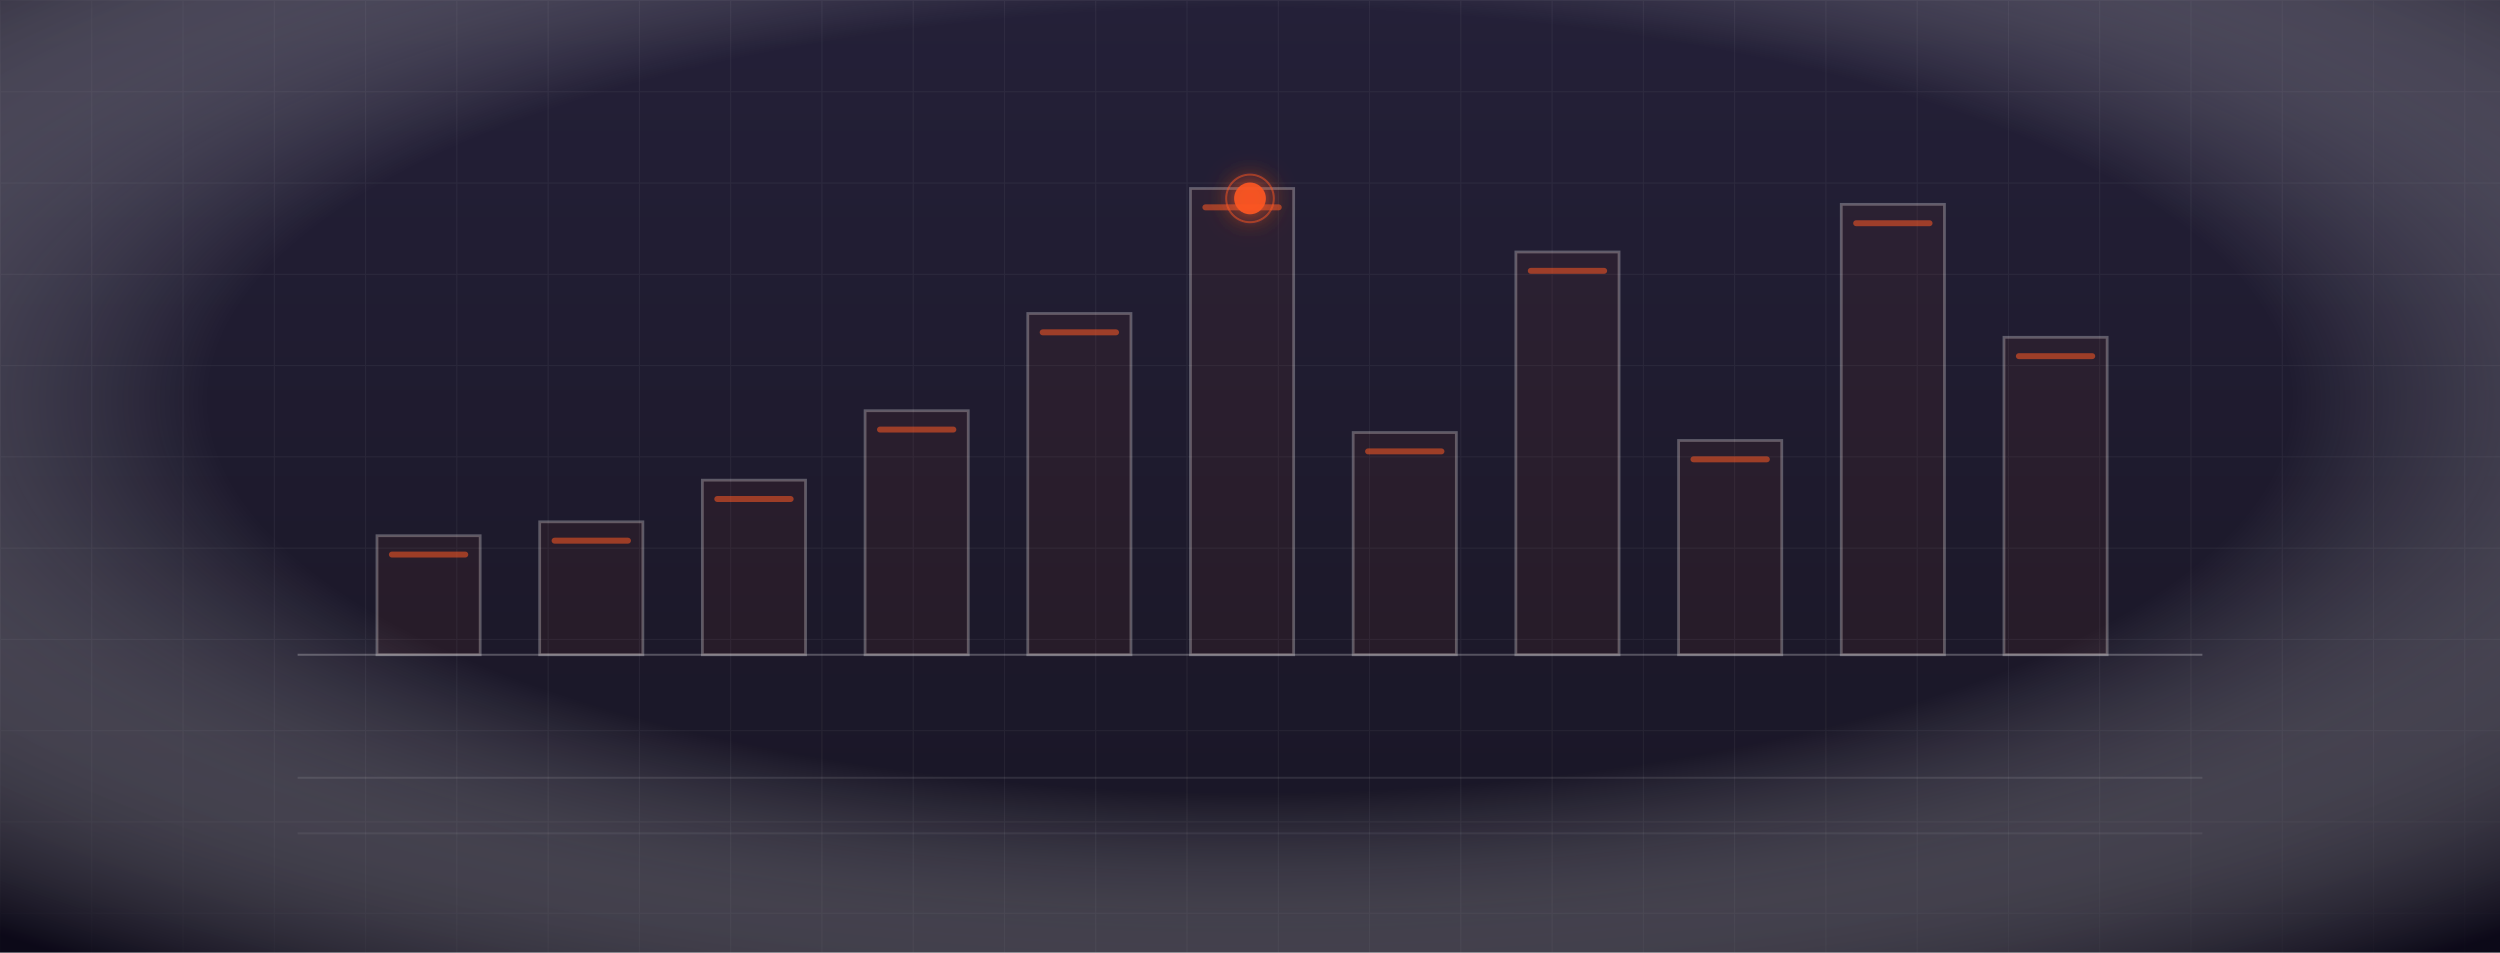
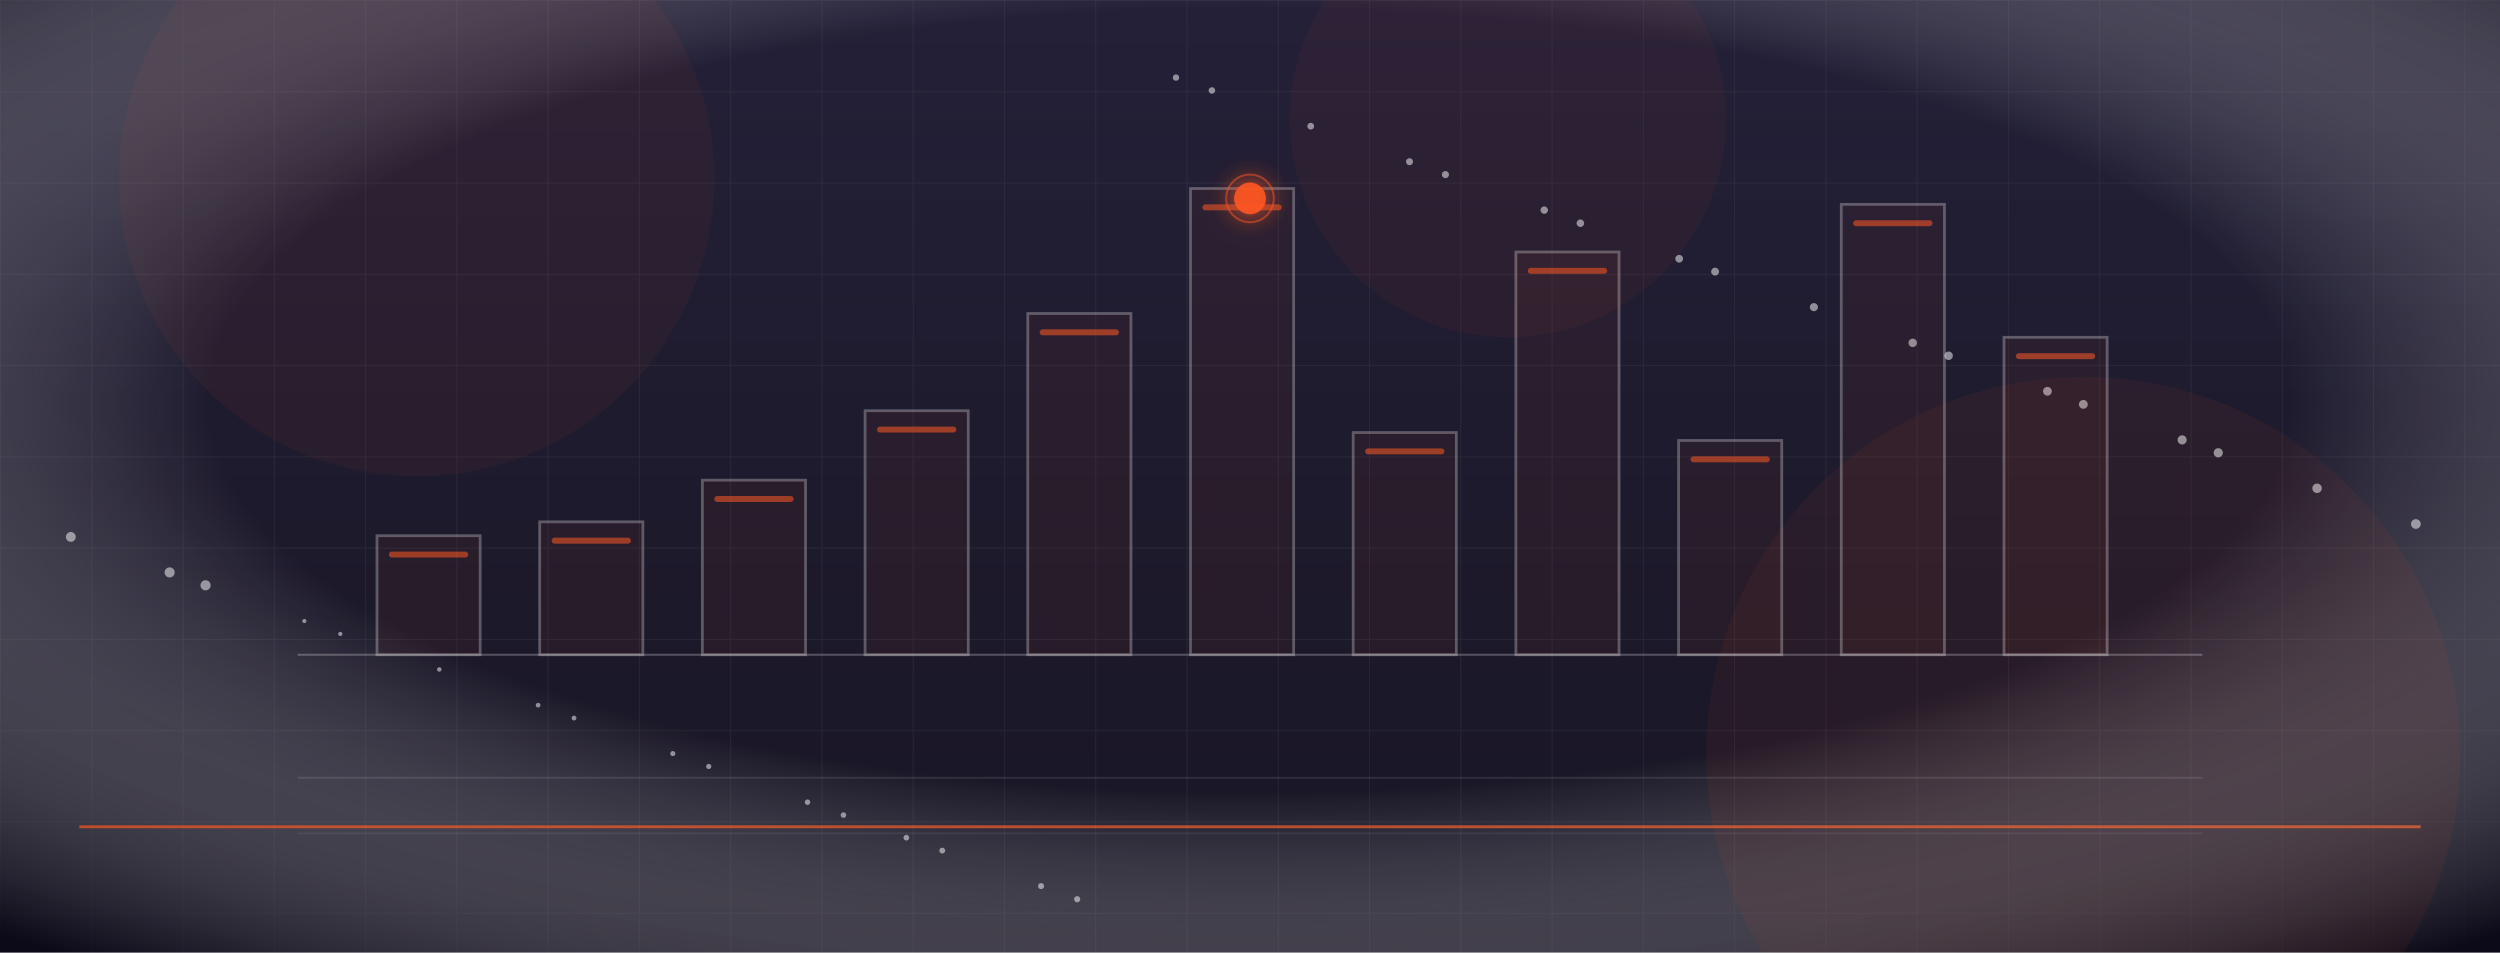
<svg xmlns="http://www.w3.org/2000/svg" viewBox="0 0 1260 480" preserveAspectRatio="xMidYMid slice" width="1260" height="480">
  <defs>
    <linearGradient id="bg" x1="0" y1="0" x2="0" y2="1">
      <stop offset="0" stop-color="#18142D" />
      <stop offset="1" stop-color="#0C0918" />
    </linearGradient>
    <linearGradient id="acc" x1="0" y1="0" x2="1" y2="0">
      <stop offset="0" stop-color="#FE5722" />
      <stop offset="1" stop-color="#FF9A62" />
    </linearGradient>
    <linearGradient id="accv" x1="0" y1="0" x2="0" y2="1">
      <stop offset="0" stop-color="#FE5722" />
      <stop offset="1" stop-color="#FF9A62" />
    </linearGradient>
    <radialGradient id="vig" cx="0.5" cy="0.42" r="0.75">
      <stop offset="0.55" stop-color="#FFFFFF" stop-opacity="0.05" />
      <stop offset="1" stop-color="#0C0918" stop-opacity="0.85" />
    </radialGradient>
    <filter id="glow" x="-60%" y="-60%" width="220%" height="220%">
      <feGaussianBlur stdDeviation="6" result="b" />
      <feMerge>
        <feMergeNode in="b" />
        <feMergeNode in="SourceGraphic" />
      </feMerge>
    </filter>
    <filter id="glow2" x="-80%" y="-80%" width="260%" height="260%">
      <feGaussianBlur stdDeviation="12" result="b" />
      <feMerge>
        <feMergeNode in="b" />
        <feMergeNode in="SourceGraphic" />
      </feMerge>
    </filter>
    <pattern id="grid" width="46" height="46" patternUnits="userSpaceOnUse">
      <path d="M46 0H0V46" fill="none" stroke="#FFFFFF" stroke-opacity="0.05" stroke-width="1" />
    </pattern>
  </defs>
  <rect width="1260" height="480" fill="url(#bg)" />
  <rect width="1260" height="480" fill="url(#grid)" />
  <rect width="1260" height="480" fill="url(#vig)" />
+   <circle cx="210" cy="90" r="150" fill="#FE5722" fill-opacity="0.05" />
+   <circle cx="1050" cy="380" r="190" fill="#FE5722" fill-opacity="0.055" />
+   <circle cx="760" cy="60" r="110" fill="#FE5722" fill-opacity="0.045" />
+   <g>
+     <circle cx="456.8" cy="422.2" r="1.44" fill="#FFFFFF" fill-opacity="0.5">
+       <animate attributeName="opacity" values="0.5;0.08;0.5" dur="2.4s" begin="2.0s" repeatCount="indefinite" />
+     </circle>
+     <circle cx="710.4" cy="81.5" r="1.78" fill="#FFFFFF" fill-opacity="0.5">
+       <animate attributeName="opacity" values="0.5;0.08;0.5" dur="3.1s" begin="2.7s" repeatCount="indefinite" />
+     </circle>
+     <circle cx="964.0" cy="172.8" r="2.12" fill="#FFFFFF" fill-opacity="0.5">
+       <animate attributeName="opacity" values="0.5;0.08;0.5" dur="3.8s" begin="0.1s" repeatCount="indefinite" />
+     </circle>
+     <circle cx="1217.6" cy="264.1" r="2.46" fill="#FFFFFF" fill-opacity="0.5">
+       <animate attributeName="opacity" values="0.5;0.08;0.5" dur="4.5s" begin="0.8s" repeatCount="indefinite" />
+     </circle>
+     <circle cx="271.2" cy="355.4" r="1.19" fill="#FFFFFF" fill-opacity="0.5">
+       <animate attributeName="opacity" values="0.5;0.08;0.5" dur="5.3s" begin="1.5s" repeatCount="indefinite" />
+     </circle>
+     <circle cx="524.7" cy="446.6" r="1.53" fill="#FFFFFF" fill-opacity="0.5">
+       <animate attributeName="opacity" values="0.5;0.08;0.5" dur="2.6s" begin="2.2s" repeatCount="indefinite" />
+     </circle>
+     <circle cx="778.3" cy="105.9" r="1.87" fill="#FFFFFF" fill-opacity="0.5">
+       <animate attributeName="opacity" values="0.5;0.08;0.5" dur="3.3s" begin="2.8s" repeatCount="indefinite" />
+     </circle>
+     <circle cx="1031.9" cy="197.2" r="2.21" fill="#FFFFFF" fill-opacity="0.5">
+       <animate attributeName="opacity" values="0.5;0.08;0.5" dur="4.0s" begin="0.3s" repeatCount="indefinite" />
+     </circle>
+     <circle cx="85.5" cy="288.5" r="2.55" fill="#FFFFFF" fill-opacity="0.5">
+       <animate attributeName="opacity" values="0.5;0.08;0.5" dur="4.7s" begin="1.0s" repeatCount="indefinite" />
+     </circle>
+     <circle cx="339.1" cy="379.8" r="1.29" fill="#FFFFFF" fill-opacity="0.5">
+       <animate attributeName="opacity" values="0.5;0.08;0.5" dur="5.4s" begin="1.7s" repeatCount="indefinite" />
+     </circle>
+     <circle cx="592.7" cy="39.1" r="1.62" fill="#FFFFFF" fill-opacity="0.5">
+       <animate attributeName="opacity" values="0.5;0.08;0.5" dur="2.8s" begin="2.3s" repeatCount="indefinite" />
+     </circle>
+     <circle cx="846.3" cy="130.4" r="1.96" fill="#FFFFFF" fill-opacity="0.5">
+       <animate attributeName="opacity" values="0.5;0.08;0.5" dur="3.5s" begin="3.0s" repeatCount="indefinite" />
+     </circle>
+     <circle cx="1099.8" cy="221.7" r="2.3" fill="#FFFFFF" fill-opacity="0.5">
+       <animate attributeName="opacity" values="0.5;0.08;0.5" dur="4.2s" begin="0.5s" repeatCount="indefinite" />
+     </circle>
+     <circle cx="153.4" cy="313.0" r="1.04" fill="#FFFFFF" fill-opacity="0.5">
+       <animate attributeName="opacity" values="0.5;0.08;0.5" dur="4.9s" begin="1.2s" repeatCount="indefinite" />
+     </circle>
+     <circle cx="407.0" cy="404.3" r="1.38" fill="#FFFFFF" fill-opacity="0.5">
+       <animate attributeName="opacity" values="0.5;0.08;0.5" dur="2.2s" begin="1.9s" repeatCount="indefinite" />
+     </circle>
+     <circle cx="660.6" cy="63.6" r="1.71" fill="#FFFFFF" fill-opacity="0.5">
+       <animate attributeName="opacity" values="0.5;0.08;0.5" dur="3.0s" begin="2.5s" repeatCount="indefinite" />
+     </circle>
+     <circle cx="914.2" cy="154.8" r="2.05" fill="#FFFFFF" fill-opacity="0.5">
+       <animate attributeName="opacity" values="0.5;0.08;0.5" dur="3.7s" begin="0.0s" repeatCount="indefinite" />
+     </circle>
+     <circle cx="1167.8" cy="246.1" r="2.39" fill="#FFFFFF" fill-opacity="0.5">
+       <animate attributeName="opacity" values="0.5;0.08;0.5" dur="4.4s" begin="0.7s" repeatCount="indefinite" />
+     </circle>
+     <circle cx="221.4" cy="337.4" r="1.13" fill="#FFFFFF" fill-opacity="0.5">
+       <animate attributeName="opacity" values="0.5;0.08;0.5" dur="5.1s" begin="1.4s" repeatCount="indefinite" />
+     </circle>
+     <circle cx="474.9" cy="428.7" r="1.47" fill="#FFFFFF" fill-opacity="0.5">
+       <animate attributeName="opacity" values="0.5;0.08;0.5" dur="2.4s" begin="2.0s" repeatCount="indefinite" />
+     </circle>
+     <circle cx="728.5" cy="88.0" r="1.8" fill="#FFFFFF" fill-opacity="0.5">
+       <animate attributeName="opacity" values="0.5;0.08;0.5" dur="3.2s" begin="2.7s" repeatCount="indefinite" />
+     </circle>
+     <circle cx="982.1" cy="179.3" r="2.14" fill="#FFFFFF" fill-opacity="0.5">
+       <animate attributeName="opacity" values="0.5;0.08;0.5" dur="3.9s" begin="0.2s" repeatCount="indefinite" />
+     </circle>
+     <circle cx="35.7" cy="270.6" r="2.48" fill="#FFFFFF" fill-opacity="0.5">
+       <animate attributeName="opacity" values="0.5;0.08;0.5" dur="4.6s" begin="0.9s" repeatCount="indefinite" />
+     </circle>
+     <circle cx="289.3" cy="361.9" r="1.22" fill="#FFFFFF" fill-opacity="0.5">
+       <animate attributeName="opacity" values="0.5;0.08;0.5" dur="5.3s" begin="1.5s" repeatCount="indefinite" />
+     </circle>
+     <circle cx="542.9" cy="453.2" r="1.56" fill="#FFFFFF" fill-opacity="0.5">
+       <animate attributeName="opacity" values="0.5;0.08;0.5" dur="2.6s" begin="2.2s" repeatCount="indefinite" />
+     </circle>
+     <circle cx="796.5" cy="112.5" r="1.9" fill="#FFFFFF" fill-opacity="0.5">
+       <animate attributeName="opacity" values="0.5;0.08;0.5" dur="3.3s" begin="2.9s" repeatCount="indefinite" />
+     </circle>
+     <circle cx="1050.0" cy="203.8" r="2.23" fill="#FFFFFF" fill-opacity="0.5">
+       <animate attributeName="opacity" values="0.5;0.08;0.5" dur="4.1s" begin="0.4s" repeatCount="indefinite" />
+     </circle>
+     <circle cx="103.6" cy="295.0" r="2.57" fill="#FFFFFF" fill-opacity="0.5">
+       <animate attributeName="opacity" values="0.5;0.08;0.5" dur="4.8s" begin="1.0s" repeatCount="indefinite" />
+     </circle>
+     <circle cx="357.2" cy="386.3" r="1.31" fill="#FFFFFF" fill-opacity="0.5">
+       <animate attributeName="opacity" values="0.5;0.08;0.5" dur="5.5s" begin="1.7s" repeatCount="indefinite" />
+     </circle>
+     <circle cx="610.8" cy="45.6" r="1.65" fill="#FFFFFF" fill-opacity="0.5">
+       <animate attributeName="opacity" values="0.5;0.08;0.5" dur="2.8s" begin="2.4s" repeatCount="indefinite" />
+     </circle>
+     <circle cx="864.4" cy="136.9" r="1.99" fill="#FFFFFF" fill-opacity="0.5">
+       <animate attributeName="opacity" values="0.5;0.08;0.5" dur="3.5s" begin="3.1s" repeatCount="indefinite" />
+     </circle>
+     <circle cx="1118.0" cy="228.2" r="2.32" fill="#FFFFFF" fill-opacity="0.5">
+       <animate attributeName="opacity" values="0.5;0.08;0.5" dur="4.3s" begin="0.5s" repeatCount="indefinite" />
+     </circle>
+     <circle cx="171.5" cy="319.5" r="1.06" fill="#FFFFFF" fill-opacity="0.5">
+       <animate attributeName="opacity" values="0.5;0.08;0.5" dur="5.0s" begin="1.2s" repeatCount="indefinite" />
+     </circle>
+     <circle cx="425.1" cy="410.8" r="1.4" fill="#FFFFFF" fill-opacity="0.5">
+       <animate attributeName="opacity" values="0.5;0.08;0.5" dur="2.3s" begin="1.9s" repeatCount="indefinite" />
+     </circle>
+   </g>
+   <rect x="40" y="416" width="1180" height="1.4" fill="url(#acc)" opacity="0.35" />
+   <rect x="40" y="416" width="1180" height="1.4" fill="#FE5722" opacity="0.5">
+     <animate attributeName="width" values="0;1180;0" dur="9s" repeatCount="indefinite" />
+   </rect>
+   <rect x="-140" y="0" width="140" height="480" fill="url(#acc)" opacity="0.05">
+     <animate attributeName="x" values="-140;1280" dur="11s" repeatCount="indefinite" />
+   </rect>
  <rect x="190" y="270" width="52" height="60" fill="none" stroke="#FFFFFF" stroke-opacity="0.28" stroke-width="1.4" />
  <rect x="190" y="270" width="52" height="60" fill="#FE5722" fill-opacity="0.05" />
  <rect x="196" y="278" width="40" height="3" rx="1.5" fill="#FE5722" opacity="0.55">
    <animate attributeName="opacity" values="0.55;0.12;0.55" dur="2.8s" begin="0.0s" repeatCount="indefinite" />
  </rect>
  <rect x="272" y="263" width="52" height="67" fill="none" stroke="#FFFFFF" stroke-opacity="0.28" stroke-width="1.4" />
  <rect x="272" y="263" width="52" height="67" fill="#FE5722" fill-opacity="0.05" />
  <rect x="278" y="271" width="40" height="3" rx="1.5" fill="#FE5722" opacity="0.55">
    <animate attributeName="opacity" values="0.55;0.12;0.55" dur="2.8s" begin="0.3s" repeatCount="indefinite" />
  </rect>
  <rect x="354" y="242" width="52" height="88" fill="none" stroke="#FFFFFF" stroke-opacity="0.28" stroke-width="1.4" />
  <rect x="354" y="242" width="52" height="88" fill="#FE5722" fill-opacity="0.05" />
  <rect x="360" y="250" width="40" height="3" rx="1.5" fill="#FE5722" opacity="0.55">
    <animate attributeName="opacity" values="0.55;0.12;0.55" dur="2.8s" begin="0.6s" repeatCount="indefinite" />
  </rect>
  <rect x="436" y="207" width="52" height="123" fill="none" stroke="#FFFFFF" stroke-opacity="0.28" stroke-width="1.4" />
  <rect x="436" y="207" width="52" height="123" fill="#FE5722" fill-opacity="0.05" />
  <rect x="442" y="215" width="40" height="3" rx="1.5" fill="#FE5722" opacity="0.55">
    <animate attributeName="opacity" values="0.55;0.12;0.55" dur="2.8s" begin="0.8s" repeatCount="indefinite" />
  </rect>
  <rect x="518" y="158" width="52" height="172" fill="none" stroke="#FFFFFF" stroke-opacity="0.28" stroke-width="1.4" />
  <rect x="518" y="158" width="52" height="172" fill="#FE5722" fill-opacity="0.05" />
  <rect x="524" y="166" width="40" height="3" rx="1.5" fill="#FE5722" opacity="0.55">
    <animate attributeName="opacity" values="0.55;0.12;0.55" dur="2.8s" begin="1.1s" repeatCount="indefinite" />
  </rect>
  <rect x="600" y="95" width="52" height="235" fill="none" stroke="#FFFFFF" stroke-opacity="0.28" stroke-width="1.4" />
  <rect x="600" y="95" width="52" height="235" fill="#FE5722" fill-opacity="0.05" />
  <rect x="606" y="103" width="40" height="3" rx="1.5" fill="#FE5722" opacity="0.55">
    <animate attributeName="opacity" values="0.55;0.12;0.55" dur="2.8s" begin="1.4s" repeatCount="indefinite" />
  </rect>
  <rect x="682" y="218" width="52" height="112" fill="none" stroke="#FFFFFF" stroke-opacity="0.28" stroke-width="1.4" />
  <rect x="682" y="218" width="52" height="112" fill="#FE5722" fill-opacity="0.05" />
  <rect x="688" y="226" width="40" height="3" rx="1.5" fill="#FE5722" opacity="0.55">
    <animate attributeName="opacity" values="0.55;0.12;0.55" dur="2.8s" begin="1.7s" repeatCount="indefinite" />
  </rect>
  <rect x="764" y="127" width="52" height="203" fill="none" stroke="#FFFFFF" stroke-opacity="0.28" stroke-width="1.4" />
  <rect x="764" y="127" width="52" height="203" fill="#FE5722" fill-opacity="0.05" />
  <rect x="770" y="135" width="40" height="3" rx="1.5" fill="#FE5722" opacity="0.55">
    <animate attributeName="opacity" values="0.55;0.12;0.55" dur="2.8s" begin="2.0s" repeatCount="indefinite" />
  </rect>
  <rect x="846" y="222" width="52" height="108" fill="none" stroke="#FFFFFF" stroke-opacity="0.28" stroke-width="1.4" />
  <rect x="846" y="222" width="52" height="108" fill="#FE5722" fill-opacity="0.05" />
  <rect x="852" y="230" width="40" height="3" rx="1.5" fill="#FE5722" opacity="0.55">
    <animate attributeName="opacity" values="0.55;0.12;0.55" dur="2.8s" begin="2.2s" repeatCount="indefinite" />
  </rect>
  <rect x="928" y="103" width="52" height="227" fill="none" stroke="#FFFFFF" stroke-opacity="0.28" stroke-width="1.4" />
  <rect x="928" y="103" width="52" height="227" fill="#FE5722" fill-opacity="0.05" />
  <rect x="934" y="111" width="40" height="3" rx="1.5" fill="#FE5722" opacity="0.55">
    <animate attributeName="opacity" values="0.55;0.12;0.55" dur="2.8s" begin="2.5s" repeatCount="indefinite" />
  </rect>
  <rect x="1010" y="170" width="52" height="160" fill="none" stroke="#FFFFFF" stroke-opacity="0.28" stroke-width="1.4" />
  <rect x="1010" y="170" width="52" height="160" fill="#FE5722" fill-opacity="0.05" />
  <rect x="1016" y="178" width="40" height="3" rx="1.5" fill="#FE5722" opacity="0.55">
    <animate attributeName="opacity" values="0.55;0.12;0.55" dur="2.8s" begin="2.8s" repeatCount="indefinite" />
  </rect>
  <line x1="150" y1="330" x2="1110" y2="330" stroke="#FFFFFF" stroke-opacity="0.25" />
  <line x1="150" y1="392" x2="1110" y2="392" stroke="#FFFFFF" stroke-opacity="0.1" />
  <line x1="150" y1="420" x2="1110" y2="420" stroke="#FFFFFF" stroke-opacity="0.06" />
  <g filter="url(#glow)">
    <circle cx="630" cy="100" r="8" fill="#FE5722" opacity="0.9">
      <animate attributeName="opacity" values="0.9;0.25;0.9" dur="3.4s" begin="0s" repeatCount="indefinite" />
    </circle>
    <circle cx="630" cy="100" r="12" fill="none" stroke="#FE5722" stroke-opacity="0.5">
      <animate attributeName="r" values="8;22" dur="3.4s" begin="0s" repeatCount="indefinite" />
      <animate attributeName="stroke-opacity" values="0.5;0;0.5" dur="3.4s" begin="0s" repeatCount="indefinite" />
    </circle>
  </g>
</svg>
